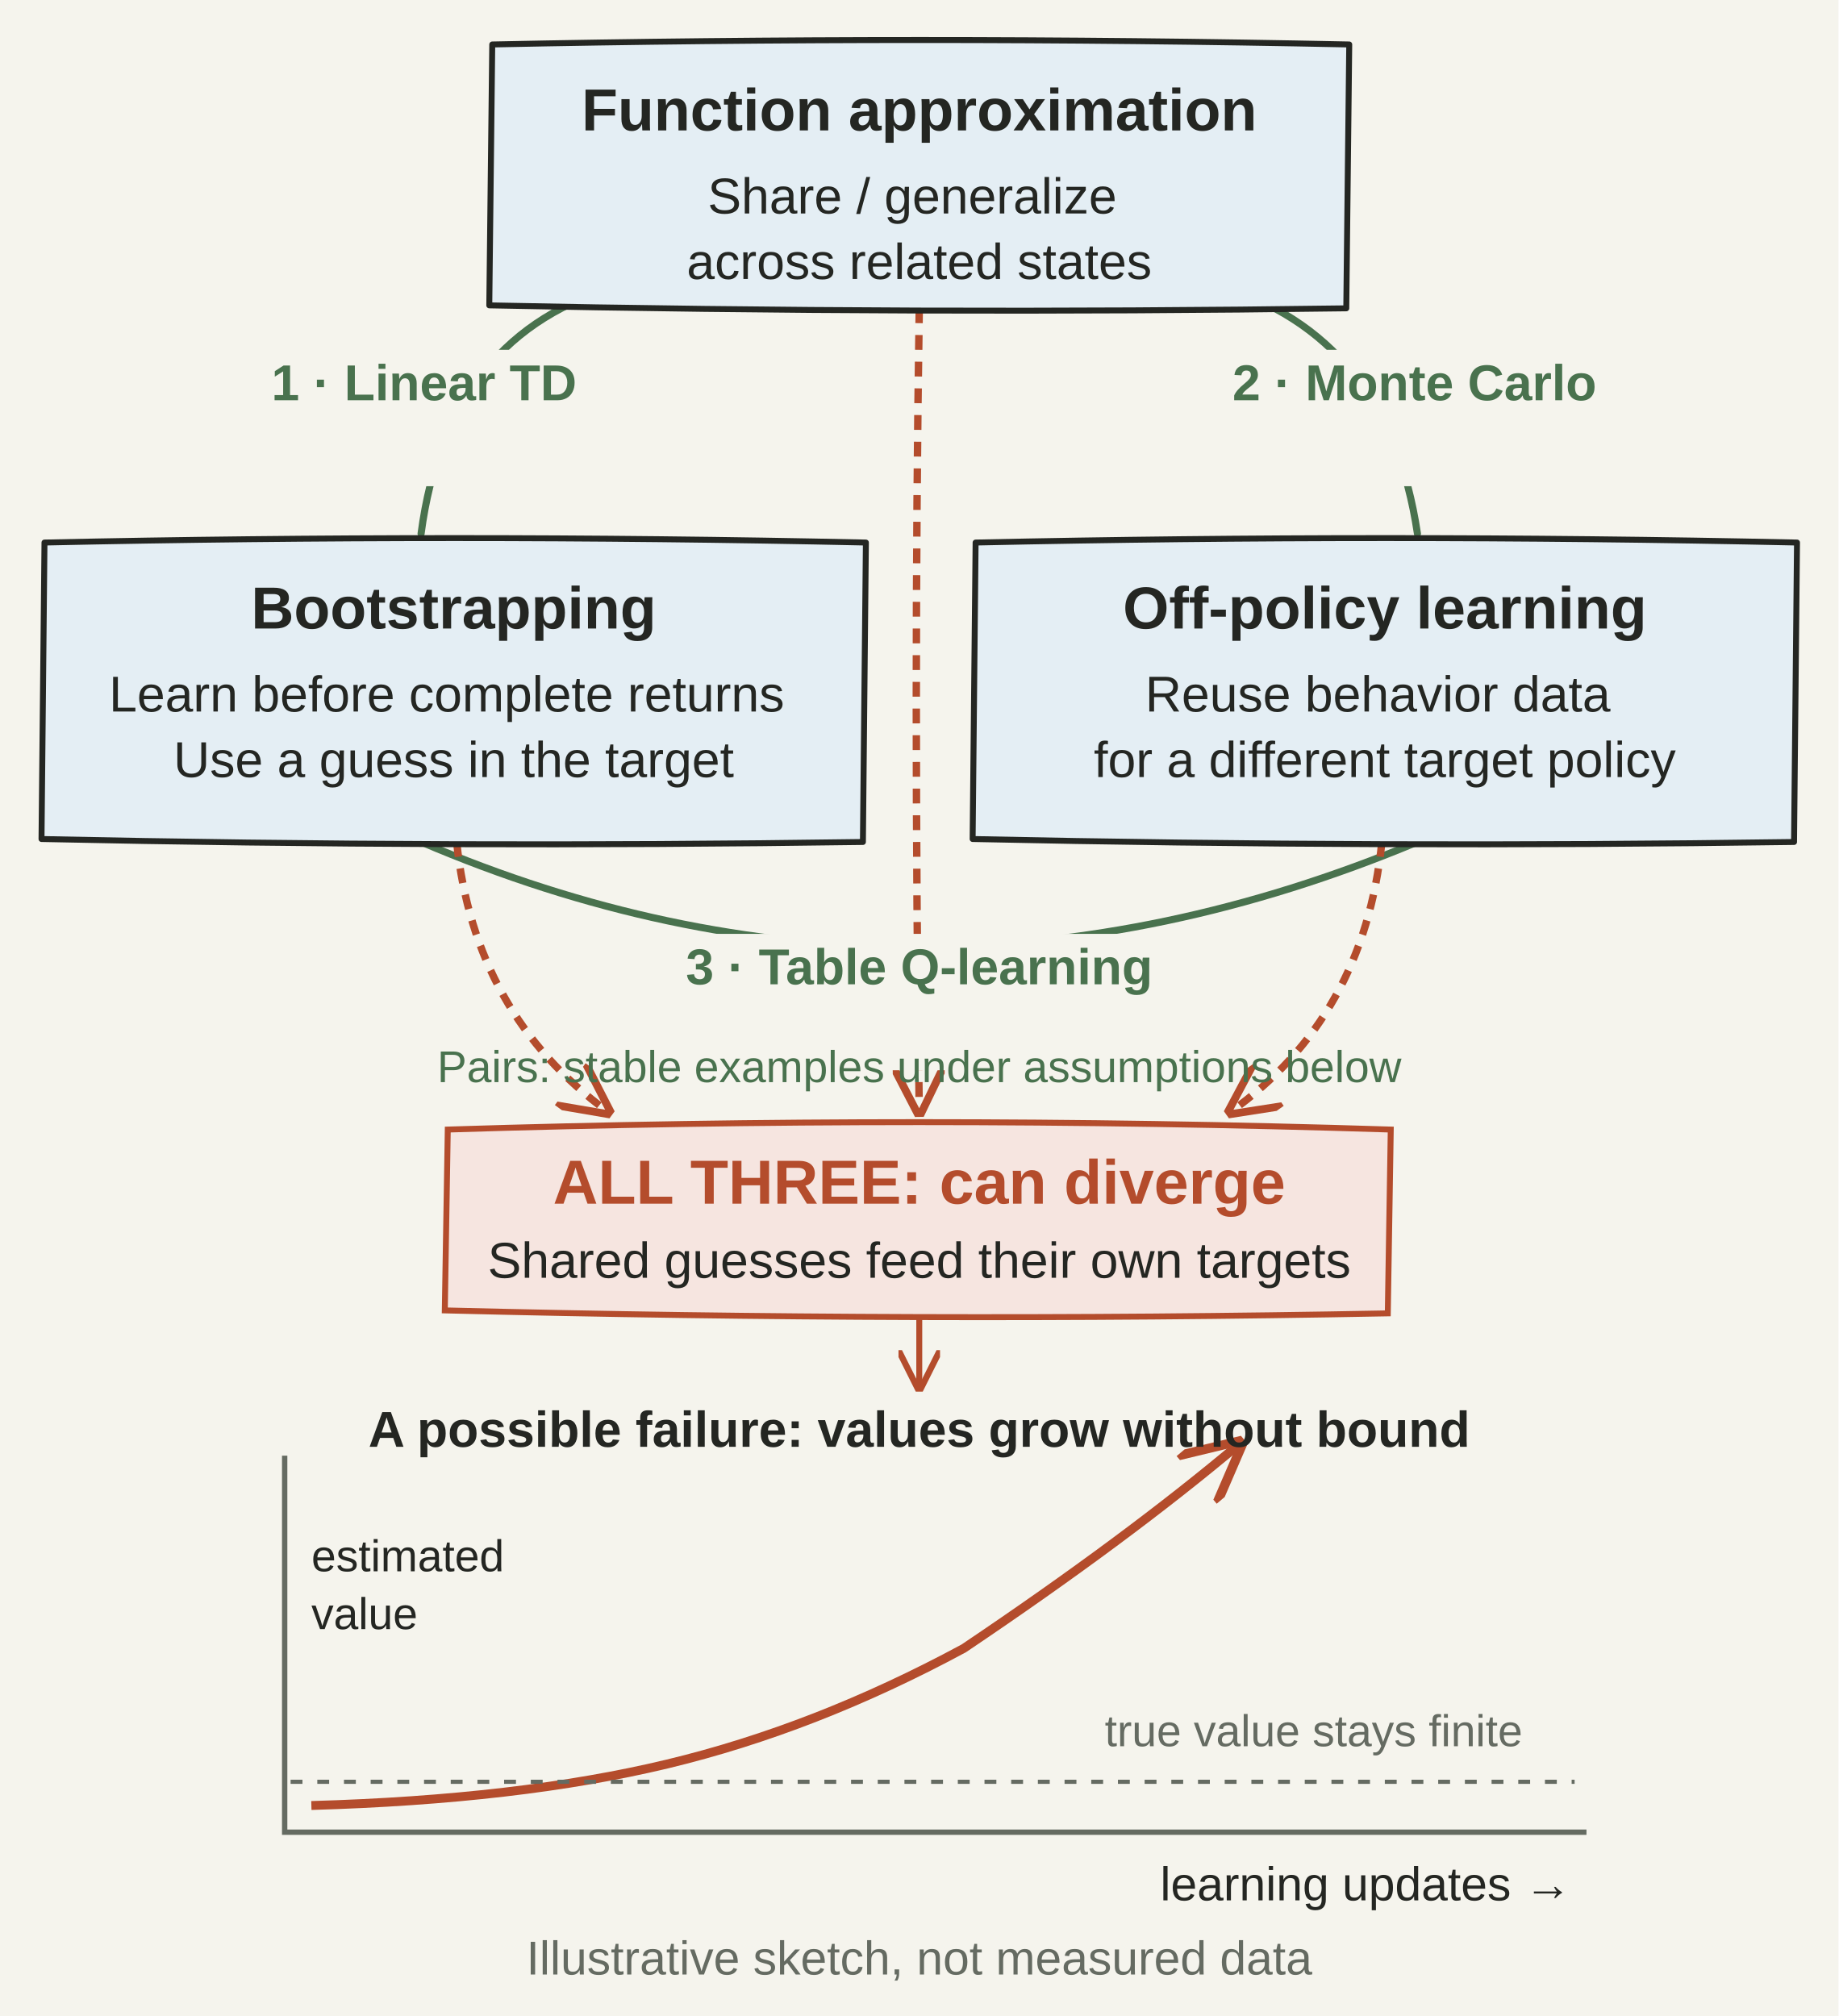
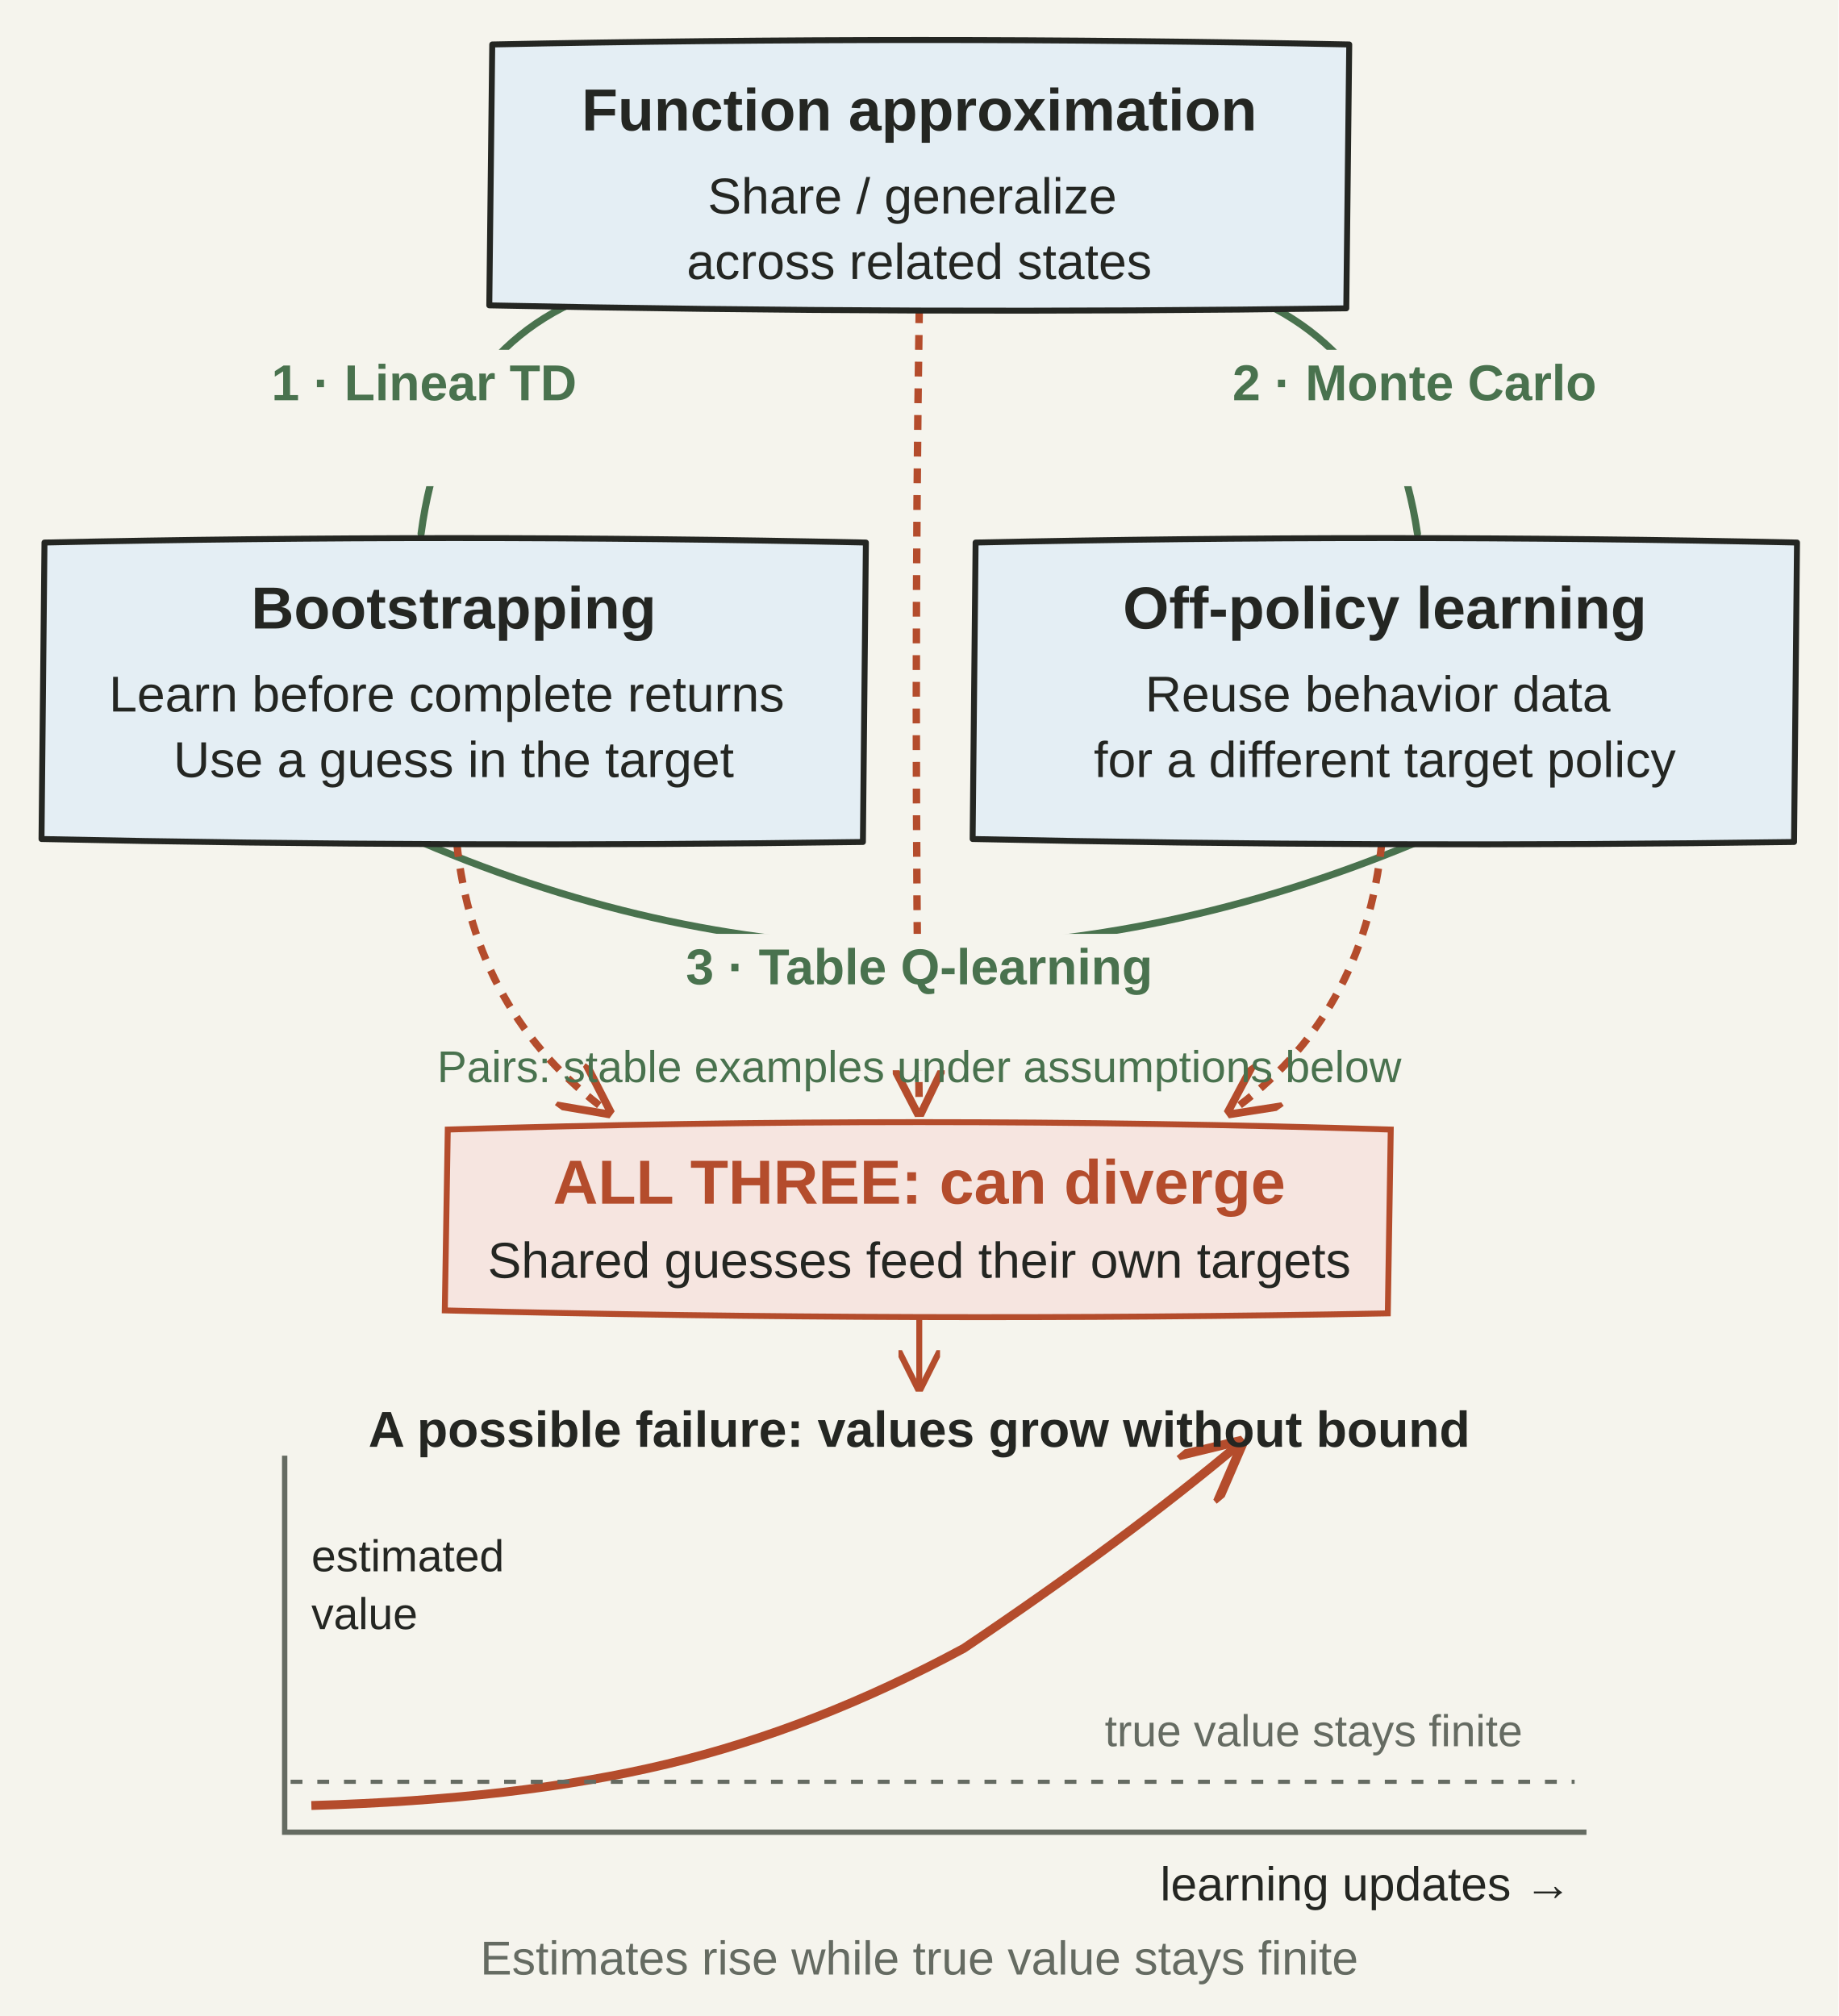
<svg xmlns="http://www.w3.org/2000/svg" viewBox="0 0 620 680" role="img" aria-labelledby="dt-title dt-desc">
  <defs>
    <marker id="dt-arrow" viewBox="0 0 10 10" refX="9" refY="5" markerWidth="7" markerHeight="7" orient="auto-start-reverse">
      <path d="M0 0 10 5 0 10" fill="none" stroke="#b44c2c" stroke-width="1.5" />
    </marker>
  </defs>
  <rect width="620" height="680" fill="#f5f4ed" />
  <g fill="none" stroke="#49724e" stroke-width="2.4" stroke-linecap="round">
    <path d="M210 96 Q151 112 142 180 M410 96 Q468 113 478 180 M142 284 Q308 355 478 284" />
  </g>
  <g fill="none" stroke="#b44c2c" stroke-width="2.5" stroke-dasharray="5 4" marker-end="url(#dt-arrow)">
    <path d="M310 104 Q308 234 310 375" />
    <path d="M154 284 Q160 342 205 375" />
    <path d="M466 284 Q460 343 415 375" />
  </g>
  <path d="M166 15 Q310.0 12 455 15 L454 104 Q310.0 106 165 103 Z" fill="#e4eef4" stroke="#242622" stroke-width="2" stroke-linejoin="round" />
  <text x="310" y="44" text-anchor="middle" fill="#242622" font-family="Arial,Helvetica,sans-serif" font-size="20" font-weight="700">
    <tspan x="310" dy="0">Function approximation</tspan>
  </text>
  <text x="310" y="72" text-anchor="middle" fill="#242622" font-family="Arial,Helvetica,sans-serif" font-size="17">
    <tspan x="310" dy="0">Share / generalize</tspan>
    <tspan x="310" dy="22.1">across related states</tspan>
  </text>
  <path d="M15 183 Q153.0 180 292 183 L291 284 Q153.0 286 14 283 Z" fill="#e4eef4" stroke="#242622" stroke-width="2" stroke-linejoin="round" />
  <text x="153" y="212" text-anchor="middle" fill="#242622" font-family="Arial,Helvetica,sans-serif" font-size="20" font-weight="700">
    <tspan x="153" dy="0">Bootstrapping</tspan>
  </text>
  <text x="153" y="240" text-anchor="middle" fill="#242622" font-family="Arial,Helvetica,sans-serif" font-size="17">
    <tspan x="153" dy="0">Learn before complete returns</tspan>
    <tspan x="153" dy="22.1">Use a guess in the target</tspan>
  </text>
  <path d="M329 183 Q467.0 180 606 183 L605 284 Q467.0 286 328 283 Z" fill="#e4eef4" stroke="#242622" stroke-width="2" stroke-linejoin="round" />
  <text x="467" y="212" text-anchor="middle" fill="#242622" font-family="Arial,Helvetica,sans-serif" font-size="20" font-weight="700">
    <tspan x="467" dy="0">Off-policy learning</tspan>
  </text>
  <text x="467" y="240" text-anchor="middle" fill="#242622" font-family="Arial,Helvetica,sans-serif" font-size="17">
    <tspan x="467" dy="0">Reuse behavior data</tspan>
    <tspan x="467" dy="22.1">for a different target policy</tspan>
  </text>
  <rect x="60" y="118" width="166" height="46" rx="5" fill="#f5f4ed" />
  <text x="143" y="135" text-anchor="middle" fill="#49724e" font-family="Arial,Helvetica,sans-serif" font-size="17" font-weight="700">
    <tspan x="143" dy="0">1 · Linear TD</tspan>
  </text>
  <rect x="394" y="118" width="166" height="46" rx="5" fill="#f5f4ed" />
  <text x="477" y="135" text-anchor="middle" fill="#49724e" font-family="Arial,Helvetica,sans-serif" font-size="17" font-weight="700">
    <tspan x="477" dy="0">2 · Monte Carlo</tspan>
  </text>
  <rect x="227" y="315" width="166" height="46" rx="5" fill="#f5f4ed" />
  <text x="310" y="332" text-anchor="middle" fill="#49724e" font-family="Arial,Helvetica,sans-serif" font-size="17" font-weight="700">
    <tspan x="310" dy="0">3 · Table Q-learning</tspan>
  </text>
  <text x="310" y="365" text-anchor="middle" fill="#49724e" font-family="Arial,Helvetica,sans-serif" font-size="15">
    <tspan x="310" dy="0">Pairs: stable examples under assumptions below</tspan>
  </text>
  <path d="M151 381 Q310 376 469 381 L468 443 Q310 446 150 442 Z" fill="#f6e5e0" stroke="#b44c2c" stroke-width="2" />
  <text x="310" y="406" text-anchor="middle" fill="#b44c2c" font-family="Arial,Helvetica,sans-serif" font-size="21" font-weight="700">
    <tspan x="310" dy="0">ALL THREE: can diverge</tspan>
  </text>
  <text x="310" y="431" text-anchor="middle" fill="#242622" font-family="Arial,Helvetica,sans-serif" font-size="17">
    <tspan x="310" dy="0">Shared guesses feed their own targets</tspan>
  </text>
  <path d="M310 445 L310 468" fill="none" stroke="#b44c2c" stroke-width="2" marker-end="url(#dt-arrow)" />
  <path d="M96 491 L96 618 L535 618" fill="none" stroke="#656b62" stroke-width="1.8" />
  <path d="M105 609 Q175 607 225 595 T325 556 Q380 519 418 487" fill="none" stroke="#b44c2c" stroke-width="3" marker-end="url(#dt-arrow)" />
  <path d="M98 601 L531 601" fill="none" stroke="#656b62" stroke-width="1.4" stroke-dasharray="4 5" />
  <text x="310" y="488" text-anchor="middle" fill="#242622" font-family="Arial,Helvetica,sans-serif" font-size="17" font-weight="700">
    <tspan x="310" dy="0">A possible failure: values grow without bound</tspan>
  </text>
  <text x="105" y="530" text-anchor="start" fill="#242622" font-family="Arial,Helvetica,sans-serif" font-size="15">
    <tspan x="105" dy="0">estimated</tspan>
    <tspan x="105" dy="19.5">value</tspan>
  </text>
  <text x="530" y="641" text-anchor="end" fill="#242622" font-family="Arial,Helvetica,sans-serif" font-size="16">
    <tspan x="530" dy="0">learning updates →</tspan>
  </text>
  <text x="443" y="589" text-anchor="middle" fill="#656b62" font-family="Arial,Helvetica,sans-serif" font-size="15">
    <tspan x="443" dy="0">true value stays finite</tspan>
  </text>
  <text x="310" y="666" text-anchor="middle" fill="#656b62" font-family="Arial,Helvetica,sans-serif" font-size="16">
-     <tspan x="310" dy="0">Illustrative sketch, not measured data</tspan>
+     <tspan x="310" dy="0">Estimates rise while true value stays finite</tspan>
  </text>
</svg>
